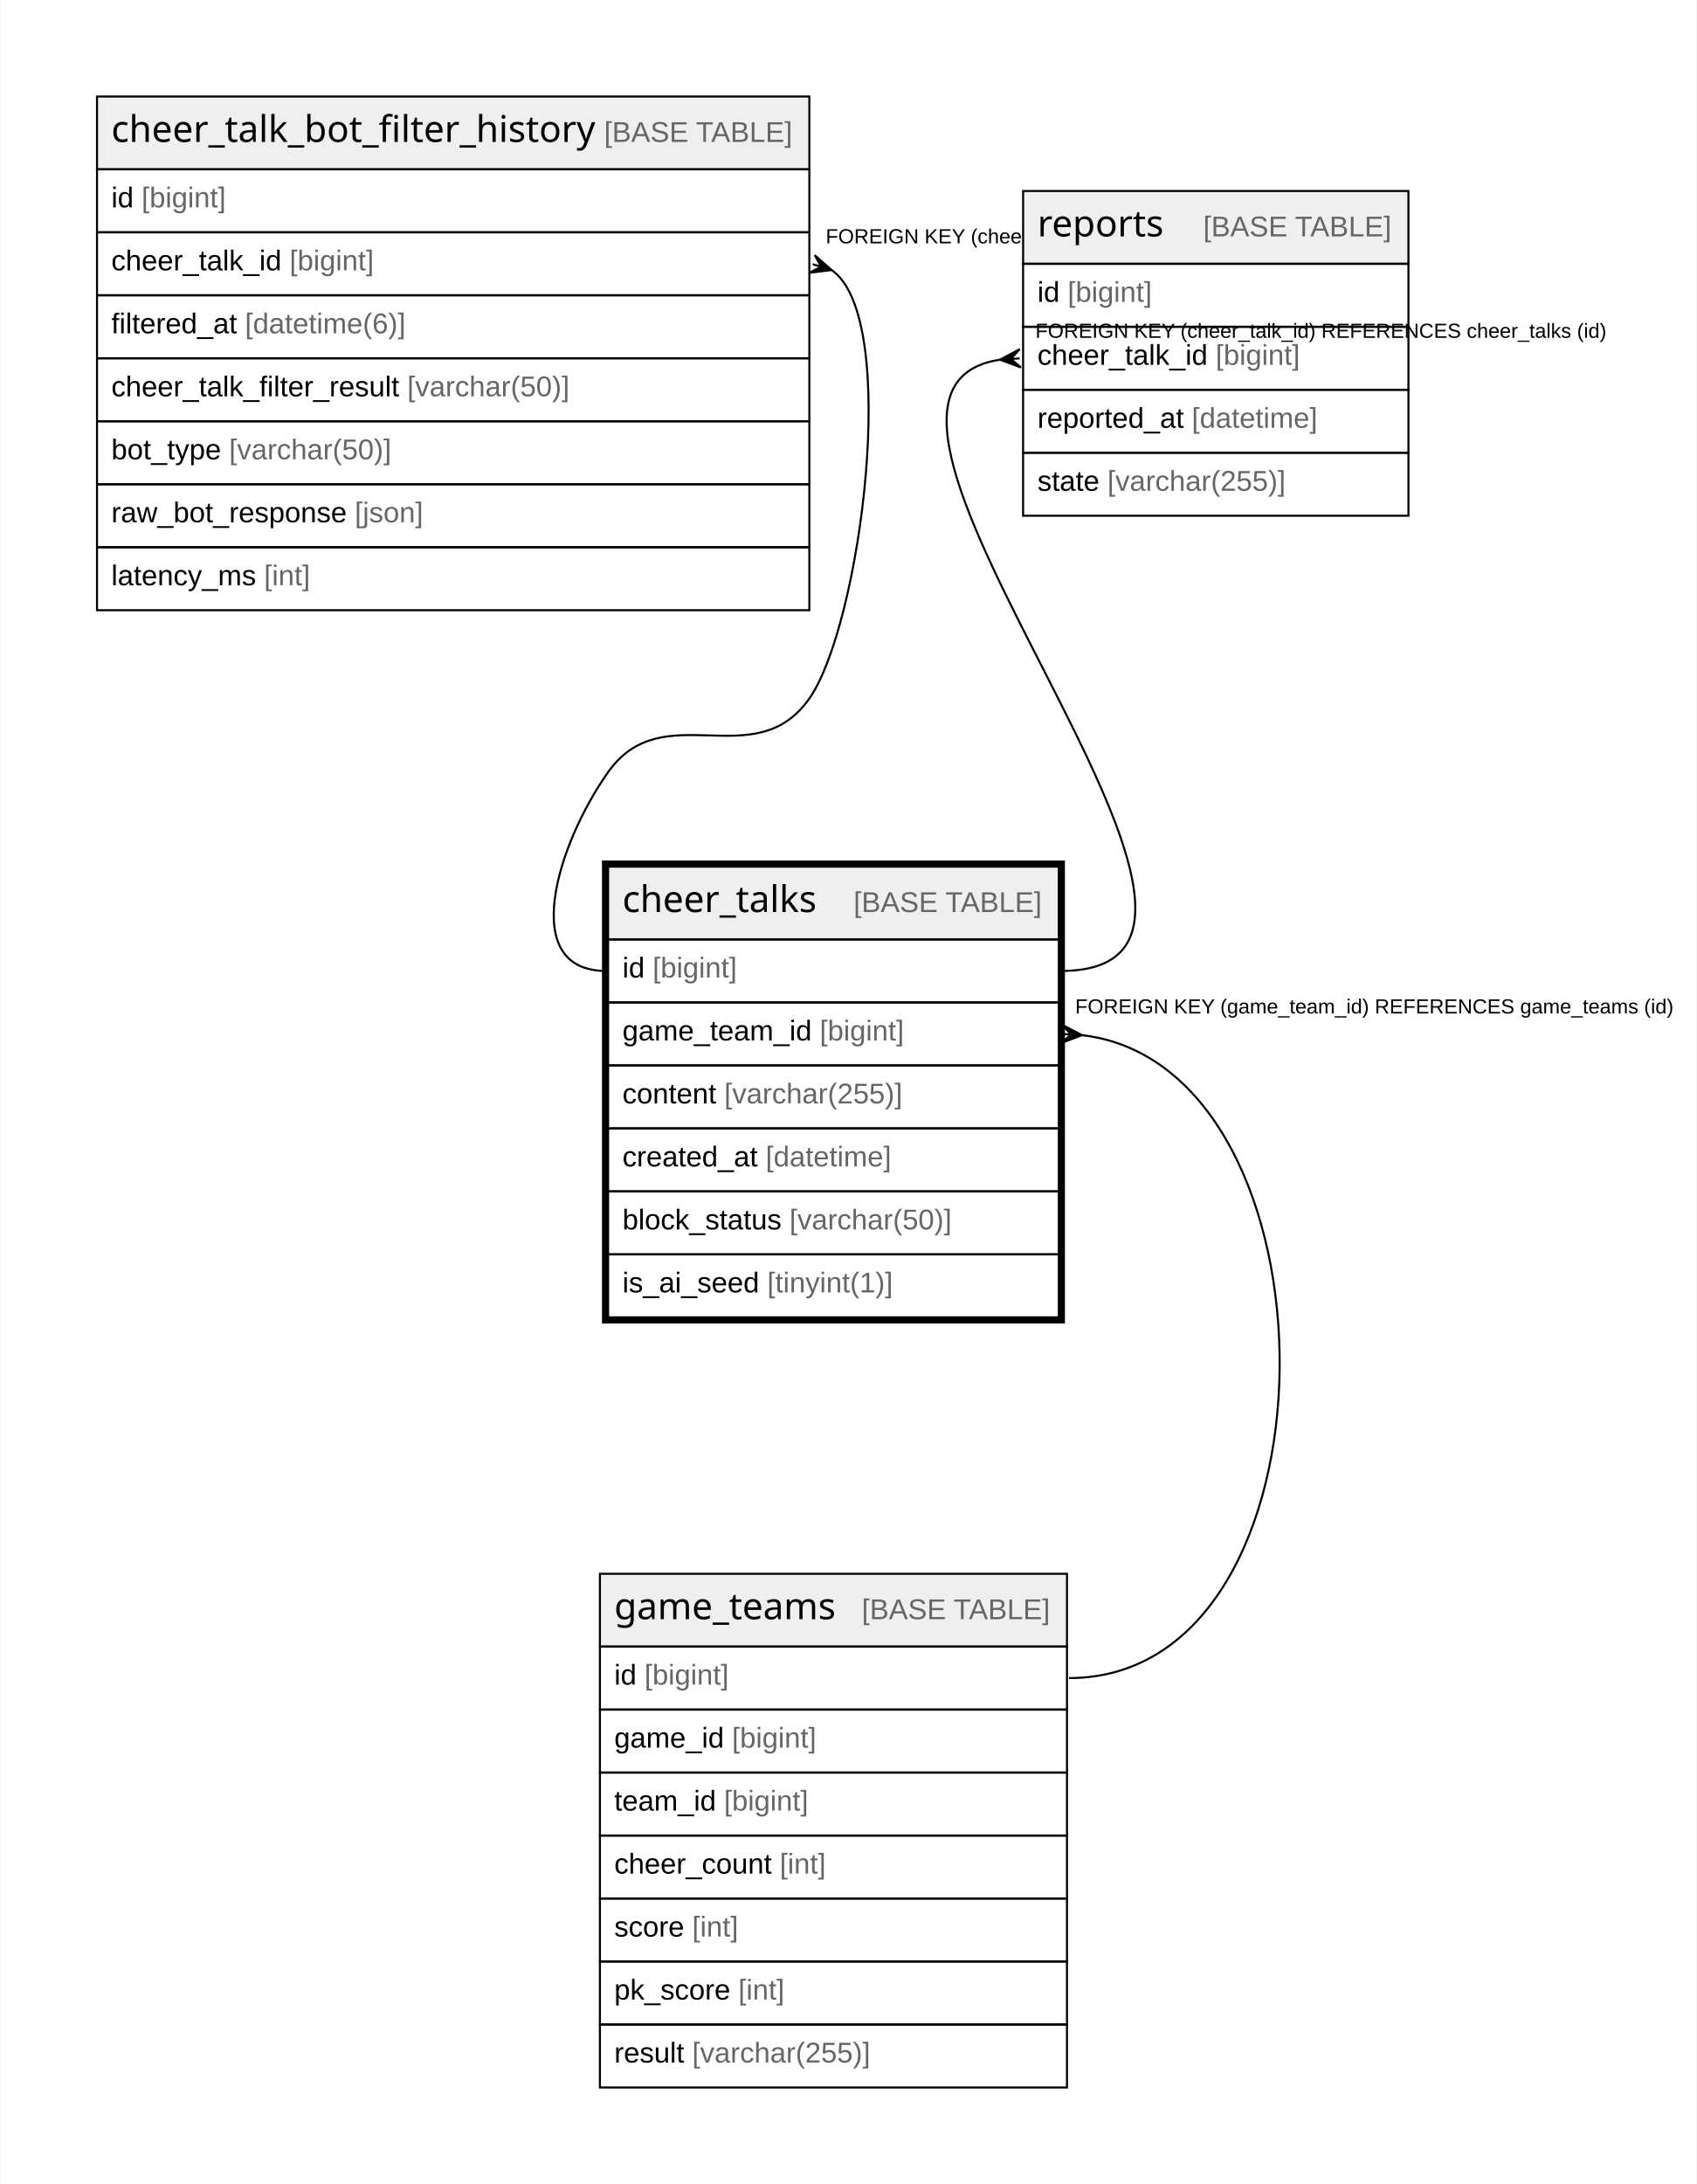
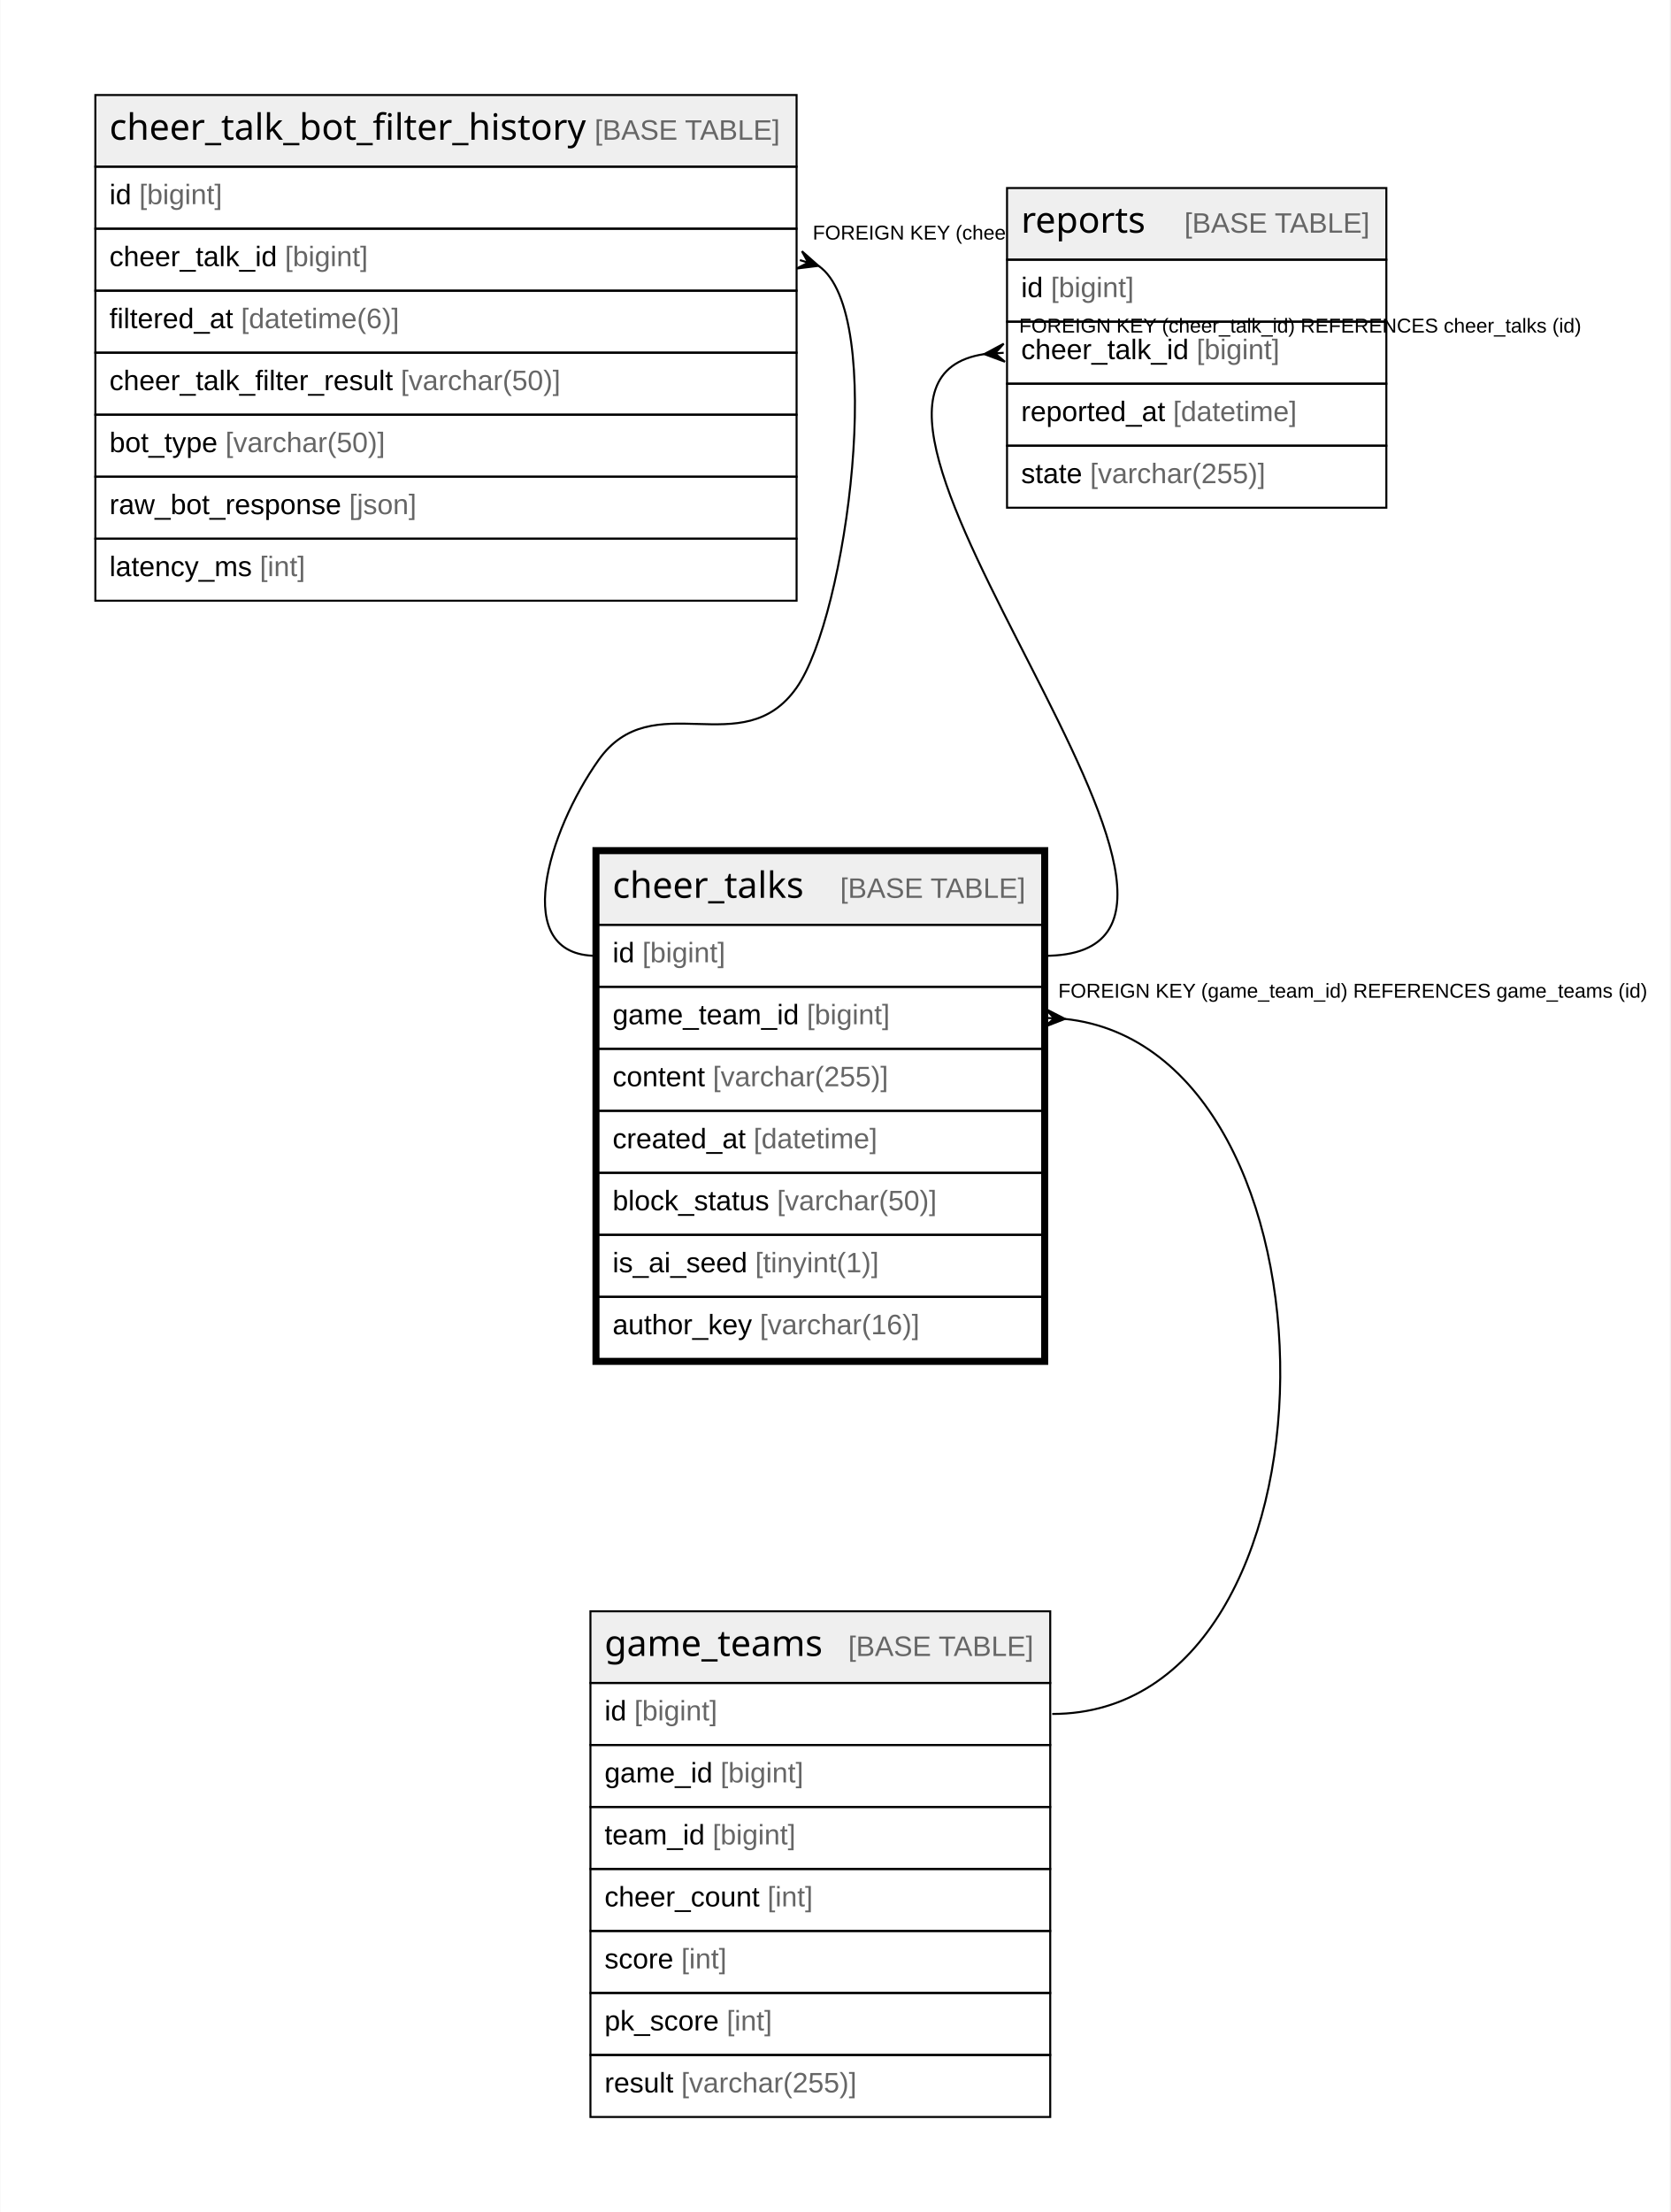
- <svg xmlns="http://www.w3.org/2000/svg" width="830pt" height="1068pt" viewBox="0.00 0.00 829.50 1068.00">
-   <g id="graph0" class="graph" transform="scale(1 1) rotate(0) translate(4 1064)">
-     <polygon fill="white" stroke="none" points="-4,4 -4,-1064 825.5,-1064 825.5,4 -4,4" />
+ <svg xmlns="http://www.w3.org/2000/svg" width="830pt" height="1099pt" viewBox="0.00 0.00 829.50 1098.80">
+   <g id="graph0" class="graph" transform="scale(1 1) rotate(0) translate(4 1094.8)">
+     <polygon fill="white" stroke="none" points="-4,4 -4,-1094.8 825.5,-1094.8 825.5,4 -4,4" />
    <g id="node1" class="node">
-       <polygon fill="#efefef" stroke="none" points="293.19,-604.6 293.19,-640.2 513.64,-640.2 513.64,-604.6 293.19,-604.6" />
-       <polygon fill="none" stroke="black" points="293.19,-604.6 293.19,-640.2 513.64,-640.2 513.64,-604.6 293.19,-604.6" />
-       <text text-anchor="start" x="300.19" y="-618" font-family="Arial Bold" font-size="18.00">cheer_talks</text>
-       <text text-anchor="start" x="382.15" y="-618" font-family="Arial" font-size="14.00">    </text>
-       <text text-anchor="start" x="413.26" y="-618" font-family="Arial" font-size="14.00" fill="#666666">[BASE TABLE]</text>
+       <polygon fill="#efefef" stroke="none" points="293.19,-635.4 293.19,-671 513.64,-671 513.64,-635.4 293.19,-635.4" />
+       <polygon fill="none" stroke="black" points="293.19,-635.4 293.19,-671 513.64,-671 513.64,-635.4 293.19,-635.4" />
+       <text text-anchor="start" x="300.19" y="-648.8" font-family="Arial Bold" font-size="18.00">cheer_talks</text>
+       <text text-anchor="start" x="382.15" y="-648.8" font-family="Arial" font-size="14.00">    </text>
+       <text text-anchor="start" x="413.26" y="-648.8" font-family="Arial" font-size="14.00" fill="#666666">[BASE TABLE]</text>
+       <polygon fill="none" stroke="black" points="293.19,-604.6 293.19,-635.4 513.64,-635.4 513.64,-604.6 293.19,-604.6" />
+       <text text-anchor="start" x="300.19" y="-616.8" font-family="Arial" font-size="14.00">id </text>
+       <text text-anchor="start" x="314.97" y="-616.8" font-family="Arial" font-size="14.00" fill="#666666">[bigint]</text>
      <polygon fill="none" stroke="black" points="293.19,-573.8 293.19,-604.6 513.64,-604.6 513.64,-573.8 293.19,-573.8" />
-       <text text-anchor="start" x="300.19" y="-586" font-family="Arial" font-size="14.00">id </text>
-       <text text-anchor="start" x="314.97" y="-586" font-family="Arial" font-size="14.00" fill="#666666">[bigint]</text>
+       <text text-anchor="start" x="300.19" y="-586" font-family="Arial" font-size="14.00">game_team_id </text>
+       <text text-anchor="start" x="396.69" y="-586" font-family="Arial" font-size="14.00" fill="#666666">[bigint]</text>
      <polygon fill="none" stroke="black" points="293.19,-543 293.19,-573.8 513.64,-573.8 513.64,-543 293.19,-543" />
-       <text text-anchor="start" x="300.19" y="-555.2" font-family="Arial" font-size="14.00">game_team_id </text>
-       <text text-anchor="start" x="396.69" y="-555.2" font-family="Arial" font-size="14.00" fill="#666666">[bigint]</text>
+       <text text-anchor="start" x="300.19" y="-555.2" font-family="Arial" font-size="14.00">content </text>
+       <text text-anchor="start" x="350" y="-555.2" font-family="Arial" font-size="14.00" fill="#666666">[varchar(255)]</text>
      <polygon fill="none" stroke="black" points="293.19,-512.2 293.19,-543 513.64,-543 513.64,-512.2 293.19,-512.2" />
-       <text text-anchor="start" x="300.19" y="-524.4" font-family="Arial" font-size="14.00">content </text>
-       <text text-anchor="start" x="350" y="-524.4" font-family="Arial" font-size="14.00" fill="#666666">[varchar(255)]</text>
+       <text text-anchor="start" x="300.19" y="-524.4" font-family="Arial" font-size="14.00">created_at </text>
+       <text text-anchor="start" x="370.24" y="-524.4" font-family="Arial" font-size="14.00" fill="#666666">[datetime]</text>
      <polygon fill="none" stroke="black" points="293.19,-481.4 293.19,-512.2 513.64,-512.2 513.64,-481.4 293.19,-481.4" />
-       <text text-anchor="start" x="300.19" y="-493.6" font-family="Arial" font-size="14.00">created_at </text>
-       <text text-anchor="start" x="370.24" y="-493.6" font-family="Arial" font-size="14.00" fill="#666666">[datetime]</text>
+       <text text-anchor="start" x="300.19" y="-493.6" font-family="Arial" font-size="14.00">block_status </text>
+       <text text-anchor="start" x="381.9" y="-493.6" font-family="Arial" font-size="14.00" fill="#666666">[varchar(50)]</text>
      <polygon fill="none" stroke="black" points="293.19,-450.6 293.19,-481.4 513.64,-481.4 513.64,-450.6 293.19,-450.6" />
-       <text text-anchor="start" x="300.19" y="-462.8" font-family="Arial" font-size="14.00">block_status </text>
-       <text text-anchor="start" x="381.9" y="-462.8" font-family="Arial" font-size="14.00" fill="#666666">[varchar(50)]</text>
+       <text text-anchor="start" x="300.19" y="-462.8" font-family="Arial" font-size="14.00">is_ai_seed </text>
+       <text text-anchor="start" x="371.02" y="-462.8" font-family="Arial" font-size="14.00" fill="#666666">[tinyint(1)]</text>
      <polygon fill="none" stroke="black" points="293.19,-419.8 293.19,-450.6 513.64,-450.6 513.64,-419.8 293.19,-419.8" />
-       <text text-anchor="start" x="300.19" y="-432" font-family="Arial" font-size="14.00">is_ai_seed </text>
-       <text text-anchor="start" x="371.02" y="-432" font-family="Arial" font-size="14.00" fill="#666666">[tinyint(1)]</text>
-       <polygon fill="none" stroke="black" stroke-width="3" points="291.69,-418.3 291.69,-641.7 515.14,-641.7 515.14,-418.3 291.69,-418.3" />
+       <text text-anchor="start" x="300.19" y="-432" font-family="Arial" font-size="14.00">author_key </text>
+       <text text-anchor="start" x="373.35" y="-432" font-family="Arial" font-size="14.00" fill="#666666">[varchar(16)]</text>
+       <polygon fill="none" stroke="black" stroke-width="3" points="291.69,-418.3 291.69,-672.5 515.14,-672.5 515.14,-418.3 291.69,-418.3" />
    </g>
    <g id="node4" class="node">
      <polygon fill="#efefef" stroke="none" points="289.19,-258.8 289.19,-294.4 517.64,-294.4 517.64,-258.8 289.19,-258.8" />
      <polygon fill="none" stroke="black" points="289.19,-258.8 289.19,-294.4 517.64,-294.4 517.64,-258.8 289.19,-258.8" />
      <text text-anchor="start" x="296.19" y="-272.2" font-family="Arial Bold" font-size="18.00">game_teams</text>
      <text text-anchor="start" x="386.15" y="-272.2" font-family="Arial" font-size="14.00">    </text>
      <text text-anchor="start" x="417.27" y="-272.2" font-family="Arial" font-size="14.00" fill="#666666">[BASE TABLE]</text>
      <polygon fill="none" stroke="black" points="289.19,-228 289.19,-258.8 517.64,-258.8 517.64,-228 289.19,-228" />
      <text text-anchor="start" x="296.19" y="-240.2" font-family="Arial" font-size="14.00">id </text>
      <text text-anchor="start" x="310.97" y="-240.2" font-family="Arial" font-size="14.00" fill="#666666">[bigint]</text>
      <polygon fill="none" stroke="black" points="289.19,-197.2 289.19,-228 517.64,-228 517.64,-197.2 289.19,-197.2" />
      <text text-anchor="start" x="296.19" y="-209.4" font-family="Arial" font-size="14.00">game_id </text>
      <text text-anchor="start" x="353.78" y="-209.4" font-family="Arial" font-size="14.00" fill="#666666">[bigint]</text>
      <polygon fill="none" stroke="black" points="289.19,-166.4 289.19,-197.2 517.64,-197.2 517.64,-166.4 289.19,-166.4" />
      <text text-anchor="start" x="296.19" y="-178.6" font-family="Arial" font-size="14.00">team_id </text>
      <text text-anchor="start" x="349.88" y="-178.6" font-family="Arial" font-size="14.00" fill="#666666">[bigint]</text>
      <polygon fill="none" stroke="black" points="289.19,-135.6 289.19,-166.4 517.64,-166.4 517.64,-135.6 289.19,-135.6" />
      <text text-anchor="start" x="296.19" y="-147.8" font-family="Arial" font-size="14.00">cheer_count </text>
      <text text-anchor="start" x="377.13" y="-147.8" font-family="Arial" font-size="14.00" fill="#666666">[int]</text>
      <polygon fill="none" stroke="black" points="289.19,-104.8 289.19,-135.6 517.64,-135.6 517.64,-104.8 289.19,-104.8" />
      <text text-anchor="start" x="296.19" y="-117" font-family="Arial" font-size="14.00">score </text>
      <text text-anchor="start" x="334.31" y="-117" font-family="Arial" font-size="14.00" fill="#666666">[int]</text>
      <polygon fill="none" stroke="black" points="289.19,-74 289.19,-104.8 517.64,-104.8 517.64,-74 289.19,-74" />
      <text text-anchor="start" x="296.19" y="-86.2" font-family="Arial" font-size="14.00">pk_score </text>
      <text text-anchor="start" x="356.88" y="-86.2" font-family="Arial" font-size="14.00" fill="#666666">[int]</text>
      <polygon fill="none" stroke="black" points="289.19,-43.2 289.19,-74 517.64,-74 517.64,-43.2 289.19,-43.2" />
      <text text-anchor="start" x="296.19" y="-55.4" font-family="Arial" font-size="14.00">result </text>
      <text text-anchor="start" x="334.31" y="-55.4" font-family="Arial" font-size="14.00" fill="#666666">[varchar(255)]</text>
    </g>
    <g id="edge3" class="edge">
-       <path fill="none" stroke="black" d="M525.04,-557.8C654.76,-542.61 655.1,-243.4 518.64,-243.4" />
-       <polygon fill="black" stroke="black" points="524.95,-557.81 514.71,-553.89 519.63,-558.11 515.3,-558.36 515.3,-558.36 515.3,-558.36 519.63,-558.11 515.23,-562.87 524.95,-557.81" />
-       <text text-anchor="start" x="521.64" y="-568.4" font-family="Arial" font-size="10.00">FOREIGN KEY (game_team_id) REFERENCES game_teams (id)</text>
+       <path fill="none" stroke="black" d="M524.77,-588.68C668.44,-573.84 668.89,-243.4 518.64,-243.4" />
+       <polygon fill="black" stroke="black" points="524.96,-588.67 514.74,-584.69 519.63,-588.95 515.3,-589.17 515.3,-589.17 515.3,-589.17 519.63,-588.95 515.2,-593.68 524.96,-588.67" />
+       <text text-anchor="start" x="521.64" y="-599.2" font-family="Arial" font-size="10.00">FOREIGN KEY (game_team_id) REFERENCES game_teams (id)</text>
    </g>
    <g id="node2" class="node">
-       <polygon fill="#efefef" stroke="none" points="43.2,-981.2 43.2,-1016.8 391.62,-1016.8 391.62,-981.2 43.2,-981.2" />
-       <polygon fill="none" stroke="black" points="43.2,-981.2 43.2,-1016.8 391.62,-1016.8 391.62,-981.2 43.2,-981.2" />
-       <text text-anchor="start" x="50.2" y="-994.6" font-family="Arial Bold" font-size="18.00">cheer_talk_bot_filter_history</text>
-       <text text-anchor="start" x="260.14" y="-994.6" font-family="Arial" font-size="14.00">    </text>
-       <text text-anchor="start" x="291.25" y="-994.6" font-family="Arial" font-size="14.00" fill="#666666">[BASE TABLE]</text>
+       <polygon fill="#efefef" stroke="none" points="43.2,-1012 43.2,-1047.6 391.62,-1047.6 391.62,-1012 43.2,-1012" />
+       <polygon fill="none" stroke="black" points="43.2,-1012 43.2,-1047.6 391.62,-1047.6 391.62,-1012 43.2,-1012" />
+       <text text-anchor="start" x="50.2" y="-1025.4" font-family="Arial Bold" font-size="18.00">cheer_talk_bot_filter_history</text>
+       <text text-anchor="start" x="260.14" y="-1025.4" font-family="Arial" font-size="14.00">    </text>
+       <text text-anchor="start" x="291.25" y="-1025.4" font-family="Arial" font-size="14.00" fill="#666666">[BASE TABLE]</text>
+       <polygon fill="none" stroke="black" points="43.2,-981.2 43.2,-1012 391.62,-1012 391.62,-981.2 43.2,-981.2" />
+       <text text-anchor="start" x="50.2" y="-993.4" font-family="Arial" font-size="14.00">id </text>
+       <text text-anchor="start" x="64.99" y="-993.4" font-family="Arial" font-size="14.00" fill="#666666">[bigint]</text>
      <polygon fill="none" stroke="black" points="43.2,-950.4 43.2,-981.2 391.62,-981.2 391.62,-950.4 43.2,-950.4" />
-       <text text-anchor="start" x="50.2" y="-962.6" font-family="Arial" font-size="14.00">id </text>
-       <text text-anchor="start" x="64.99" y="-962.6" font-family="Arial" font-size="14.00" fill="#666666">[bigint]</text>
+       <text text-anchor="start" x="50.2" y="-962.6" font-family="Arial" font-size="14.00">cheer_talk_id </text>
+       <text text-anchor="start" x="137.37" y="-962.6" font-family="Arial" font-size="14.00" fill="#666666">[bigint]</text>
      <polygon fill="none" stroke="black" points="43.2,-919.6 43.2,-950.4 391.62,-950.4 391.62,-919.6 43.2,-919.6" />
-       <text text-anchor="start" x="50.2" y="-931.8" font-family="Arial" font-size="14.00">cheer_talk_id </text>
-       <text text-anchor="start" x="137.37" y="-931.8" font-family="Arial" font-size="14.00" fill="#666666">[bigint]</text>
+       <text text-anchor="start" x="50.2" y="-931.8" font-family="Arial" font-size="14.00">filtered_at </text>
+       <text text-anchor="start" x="115.57" y="-931.8" font-family="Arial" font-size="14.00" fill="#666666">[datetime(6)]</text>
      <polygon fill="none" stroke="black" points="43.2,-888.8 43.2,-919.6 391.62,-919.6 391.62,-888.8 43.2,-888.8" />
-       <text text-anchor="start" x="50.2" y="-901" font-family="Arial" font-size="14.00">filtered_at </text>
-       <text text-anchor="start" x="115.57" y="-901" font-family="Arial" font-size="14.00" fill="#666666">[datetime(6)]</text>
+       <text text-anchor="start" x="50.2" y="-901" font-family="Arial" font-size="14.00">cheer_talk_filter_result </text>
+       <text text-anchor="start" x="194.94" y="-901" font-family="Arial" font-size="14.00" fill="#666666">[varchar(50)]</text>
      <polygon fill="none" stroke="black" points="43.2,-858 43.2,-888.8 391.62,-888.8 391.62,-858 43.2,-858" />
-       <text text-anchor="start" x="50.2" y="-870.2" font-family="Arial" font-size="14.00">cheer_talk_filter_result </text>
-       <text text-anchor="start" x="194.94" y="-870.2" font-family="Arial" font-size="14.00" fill="#666666">[varchar(50)]</text>
+       <text text-anchor="start" x="50.2" y="-870.2" font-family="Arial" font-size="14.00">bot_type </text>
+       <text text-anchor="start" x="107.8" y="-870.2" font-family="Arial" font-size="14.00" fill="#666666">[varchar(50)]</text>
      <polygon fill="none" stroke="black" points="43.2,-827.2 43.2,-858 391.62,-858 391.62,-827.2 43.2,-827.2" />
-       <text text-anchor="start" x="50.2" y="-839.4" font-family="Arial" font-size="14.00">bot_type </text>
-       <text text-anchor="start" x="107.8" y="-839.4" font-family="Arial" font-size="14.00" fill="#666666">[varchar(50)]</text>
+       <text text-anchor="start" x="50.2" y="-839.4" font-family="Arial" font-size="14.00">raw_bot_response </text>
+       <text text-anchor="start" x="169.28" y="-839.4" font-family="Arial" font-size="14.00" fill="#666666">[json]</text>
      <polygon fill="none" stroke="black" points="43.2,-796.4 43.2,-827.2 391.62,-827.2 391.62,-796.4 43.2,-796.4" />
-       <text text-anchor="start" x="50.2" y="-808.6" font-family="Arial" font-size="14.00">raw_bot_response </text>
-       <text text-anchor="start" x="169.28" y="-808.6" font-family="Arial" font-size="14.00" fill="#666666">[json]</text>
-       <polygon fill="none" stroke="black" points="43.2,-765.6 43.2,-796.4 391.62,-796.4 391.62,-765.6 43.2,-765.6" />
-       <text text-anchor="start" x="50.2" y="-777.8" font-family="Arial" font-size="14.00">latency_ms </text>
-       <text text-anchor="start" x="124.9" y="-777.8" font-family="Arial" font-size="14.00" fill="#666666">[int]</text>
+       <text text-anchor="start" x="50.2" y="-808.6" font-family="Arial" font-size="14.00">latency_ms </text>
+       <text text-anchor="start" x="124.9" y="-808.6" font-family="Arial" font-size="14.00" fill="#666666">[int]</text>
    </g>
    <g id="edge1" class="edge">
-       <path fill="none" stroke="black" d="M402.48,-931.96C436.54,-908.65 416.66,-758.04 391.62,-722.4 364.85,-684.28 320.07,-724.44 293.19,-686.4 268.25,-651.12 248.99,-589.2 292.19,-589.2" />
-       <polygon fill="black" stroke="black" points="402.5,-931.95 391.62,-930.6 397.4,-933.53 393.26,-934.8 393.26,-934.8 393.26,-934.8 397.4,-933.53 394.27,-939.2 402.5,-931.95" />
-       <text text-anchor="start" x="399.62" y="-945" font-family="Arial" font-size="10.00">FOREIGN KEY (cheer_talk_id) REFERENCES cheer_talks (id)</text>
+       <path fill="none" stroke="black" d="M402.48,-962.76C436.54,-939.45 416.66,-788.84 391.62,-753.2 364.85,-715.08 320.07,-755.24 293.19,-717.2 268.25,-681.92 248.99,-620 292.19,-620" />
+       <polygon fill="black" stroke="black" points="402.5,-962.75 391.62,-961.4 397.4,-964.33 393.26,-965.6 393.26,-965.6 393.26,-965.6 397.4,-964.33 394.27,-970 402.5,-962.75" />
+       <text text-anchor="start" x="399.62" y="-975.8" font-family="Arial" font-size="10.00">FOREIGN KEY (cheer_talk_id) REFERENCES cheer_talks (id)</text>
    </g>
    <g id="node3" class="node">
-       <polygon fill="#efefef" stroke="none" points="496.18,-935 496.18,-970.6 684.65,-970.6 684.65,-935 496.18,-935" />
-       <polygon fill="none" stroke="black" points="496.18,-935 496.18,-970.6 684.65,-970.6 684.65,-935 496.18,-935" />
-       <text text-anchor="start" x="503.18" y="-948.4" font-family="Arial Bold" font-size="18.00">reports</text>
-       <text text-anchor="start" x="553.16" y="-948.4" font-family="Arial" font-size="14.00">    </text>
-       <text text-anchor="start" x="584.28" y="-948.4" font-family="Arial" font-size="14.00" fill="#666666">[BASE TABLE]</text>
+       <polygon fill="#efefef" stroke="none" points="496.18,-965.8 496.18,-1001.4 684.65,-1001.4 684.65,-965.8 496.18,-965.8" />
+       <polygon fill="none" stroke="black" points="496.18,-965.8 496.18,-1001.4 684.65,-1001.4 684.65,-965.8 496.18,-965.8" />
+       <text text-anchor="start" x="503.18" y="-979.2" font-family="Arial Bold" font-size="18.00">reports</text>
+       <text text-anchor="start" x="553.16" y="-979.2" font-family="Arial" font-size="14.00">    </text>
+       <text text-anchor="start" x="584.28" y="-979.2" font-family="Arial" font-size="14.00" fill="#666666">[BASE TABLE]</text>
+       <polygon fill="none" stroke="black" points="496.18,-935 496.18,-965.8 684.65,-965.8 684.65,-935 496.18,-935" />
+       <text text-anchor="start" x="503.18" y="-947.2" font-family="Arial" font-size="14.00">id </text>
+       <text text-anchor="start" x="517.96" y="-947.2" font-family="Arial" font-size="14.00" fill="#666666">[bigint]</text>
      <polygon fill="none" stroke="black" points="496.18,-904.2 496.18,-935 684.65,-935 684.65,-904.2 496.18,-904.2" />
-       <text text-anchor="start" x="503.18" y="-916.4" font-family="Arial" font-size="14.00">id </text>
-       <text text-anchor="start" x="517.96" y="-916.4" font-family="Arial" font-size="14.00" fill="#666666">[bigint]</text>
+       <text text-anchor="start" x="503.18" y="-916.4" font-family="Arial" font-size="14.00">cheer_talk_id </text>
+       <text text-anchor="start" x="590.34" y="-916.4" font-family="Arial" font-size="14.00" fill="#666666">[bigint]</text>
      <polygon fill="none" stroke="black" points="496.18,-873.4 496.18,-904.2 684.65,-904.2 684.65,-873.4 496.18,-873.4" />
-       <text text-anchor="start" x="503.18" y="-885.6" font-family="Arial" font-size="14.00">cheer_talk_id </text>
-       <text text-anchor="start" x="590.34" y="-885.6" font-family="Arial" font-size="14.00" fill="#666666">[bigint]</text>
+       <text text-anchor="start" x="503.18" y="-885.6" font-family="Arial" font-size="14.00">reported_at </text>
+       <text text-anchor="start" x="578.67" y="-885.6" font-family="Arial" font-size="14.00" fill="#666666">[datetime]</text>
      <polygon fill="none" stroke="black" points="496.18,-842.6 496.18,-873.4 684.65,-873.4 684.65,-842.6 496.18,-842.6" />
-       <text text-anchor="start" x="503.18" y="-854.8" font-family="Arial" font-size="14.00">reported_at </text>
-       <text text-anchor="start" x="578.67" y="-854.8" font-family="Arial" font-size="14.00" fill="#666666">[datetime]</text>
-       <polygon fill="none" stroke="black" points="496.18,-811.8 496.18,-842.6 684.65,-842.6 684.65,-811.8 496.18,-811.8" />
-       <text text-anchor="start" x="503.18" y="-824" font-family="Arial" font-size="14.00">state </text>
-       <text text-anchor="start" x="537.42" y="-824" font-family="Arial" font-size="14.00" fill="#666666">[varchar(255)]</text>
+       <text text-anchor="start" x="503.18" y="-854.8" font-family="Arial" font-size="14.00">state </text>
+       <text text-anchor="start" x="537.42" y="-854.8" font-family="Arial" font-size="14.00" fill="#666666">[varchar(255)]</text>
    </g>
    <g id="edge2" class="edge">
-       <path fill="none" stroke="black" d="M484.83,-888.09C377.62,-872.07 644.29,-589.2 514.64,-589.2" />
-       <polygon fill="black" stroke="black" points="484.87,-888.1 494.54,-893.27 490.19,-888.46 494.51,-888.75 494.51,-888.75 494.51,-888.75 490.19,-888.46 495.15,-884.29 484.87,-888.1" />
-       <text text-anchor="start" x="502.18" y="-898.8" font-family="Arial" font-size="10.00">FOREIGN KEY (cheer_talk_id) REFERENCES cheer_talks (id)</text>
+       <path fill="none" stroke="black" d="M484.83,-918.89C377.62,-902.87 644.29,-620 514.64,-620" />
+       <polygon fill="black" stroke="black" points="484.87,-918.9 494.54,-924.07 490.19,-919.26 494.51,-919.55 494.51,-919.55 494.51,-919.55 490.19,-919.26 495.15,-915.09 484.87,-918.9" />
+       <text text-anchor="start" x="502.18" y="-929.6" font-family="Arial" font-size="10.00">FOREIGN KEY (cheer_talk_id) REFERENCES cheer_talks (id)</text>
    </g>
  </g>
</svg>
